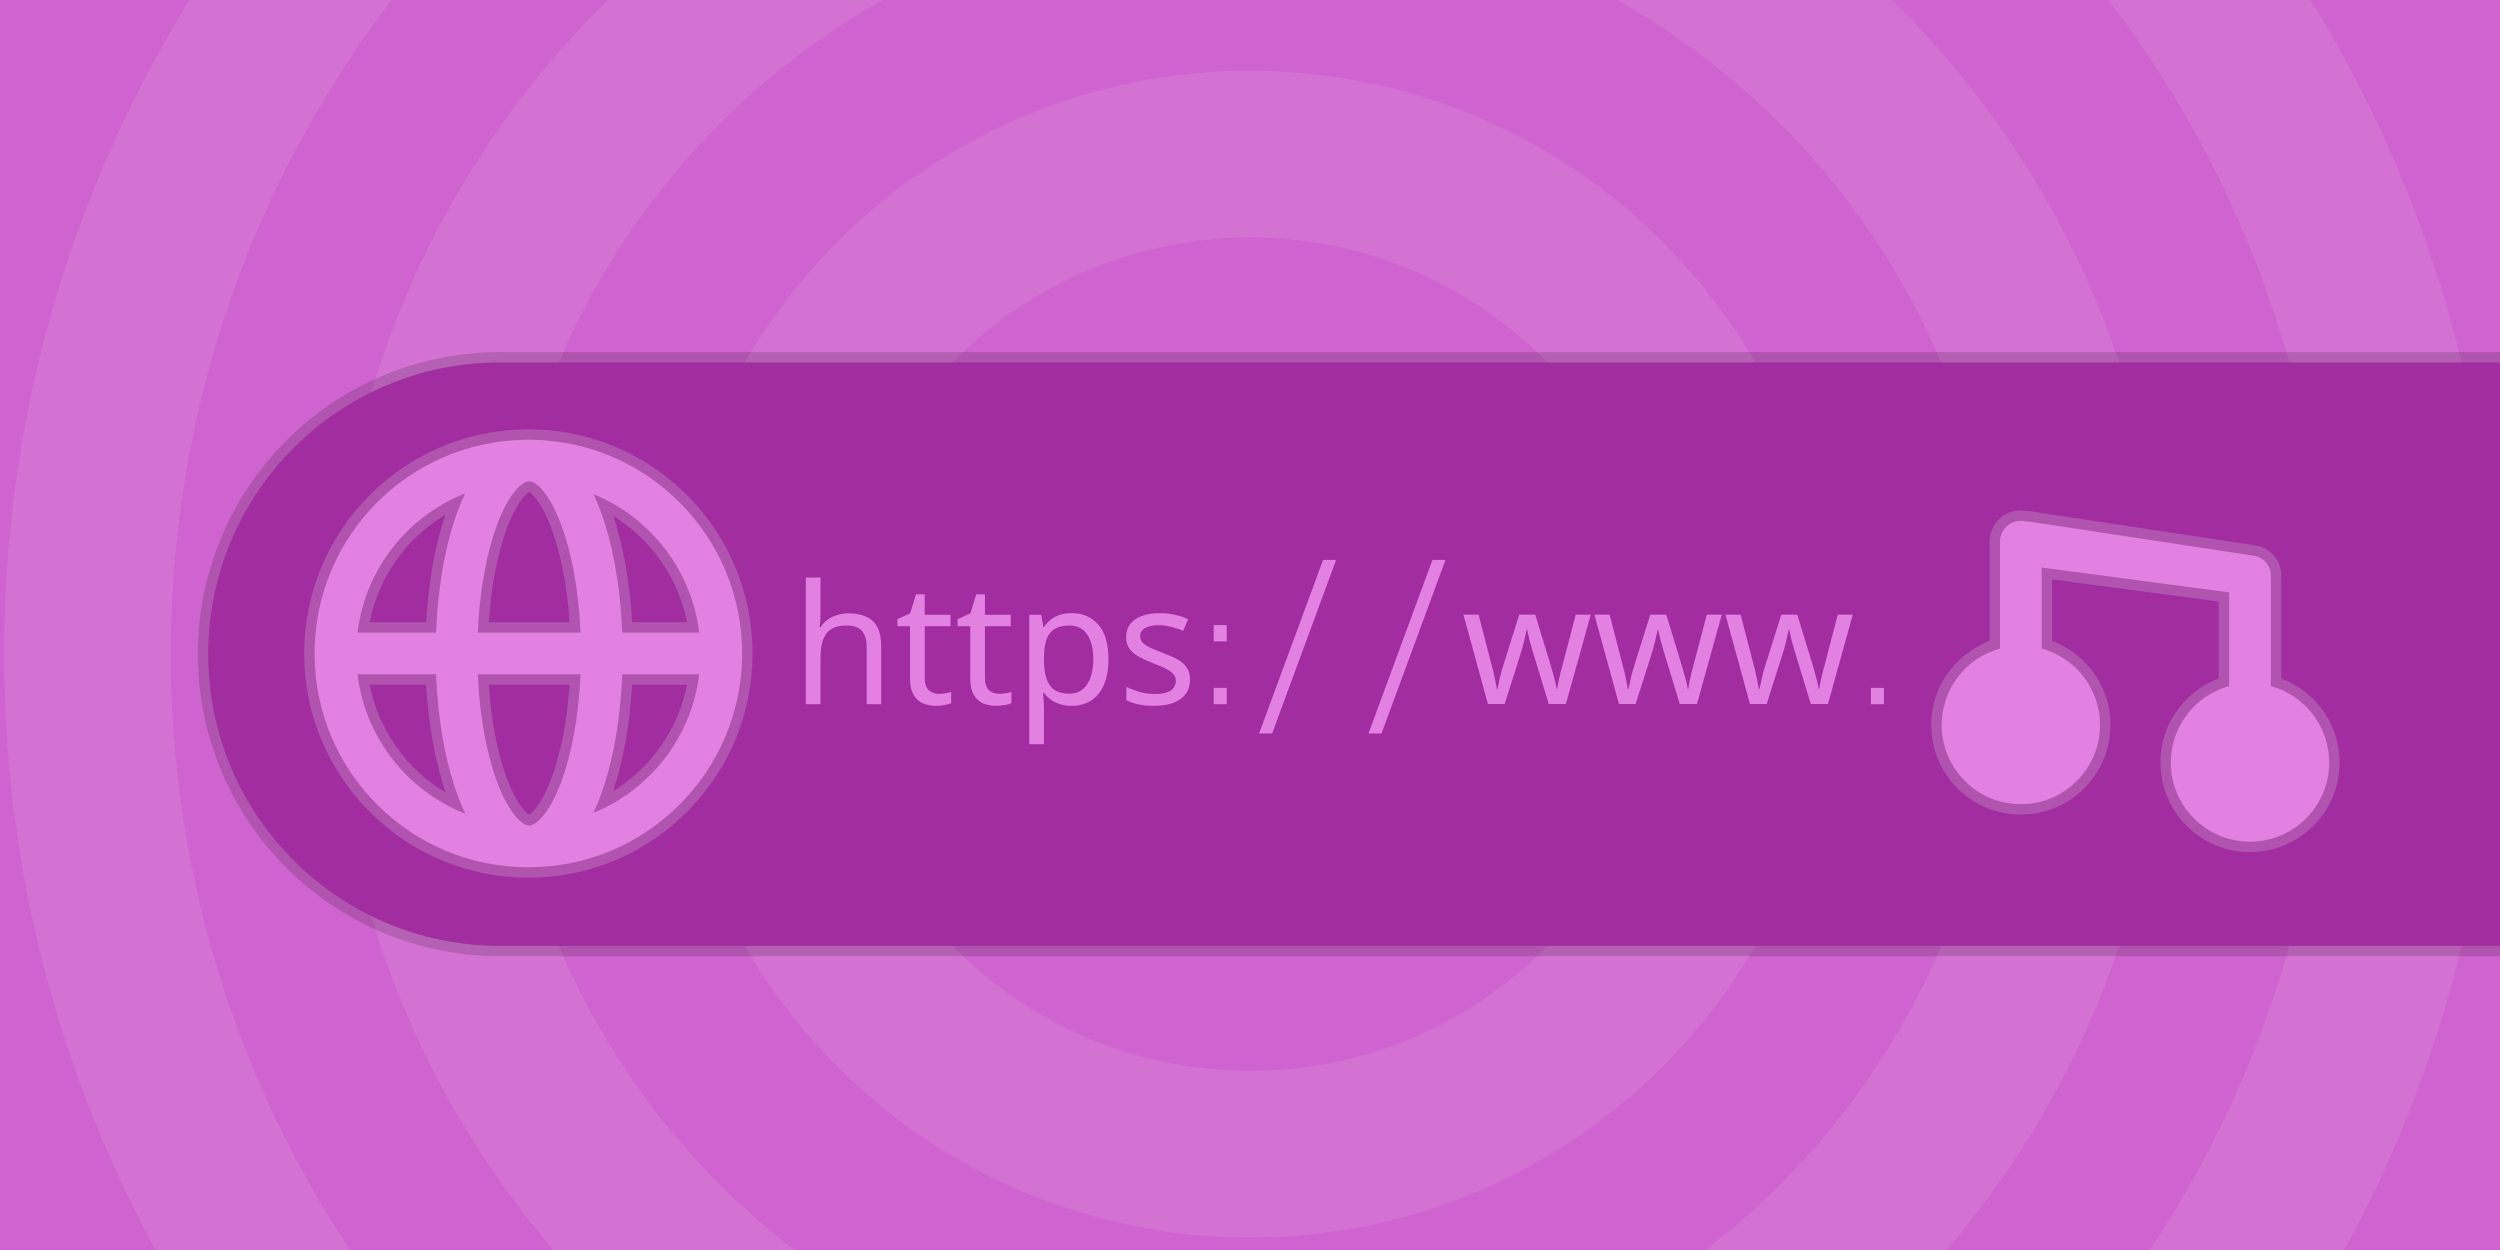
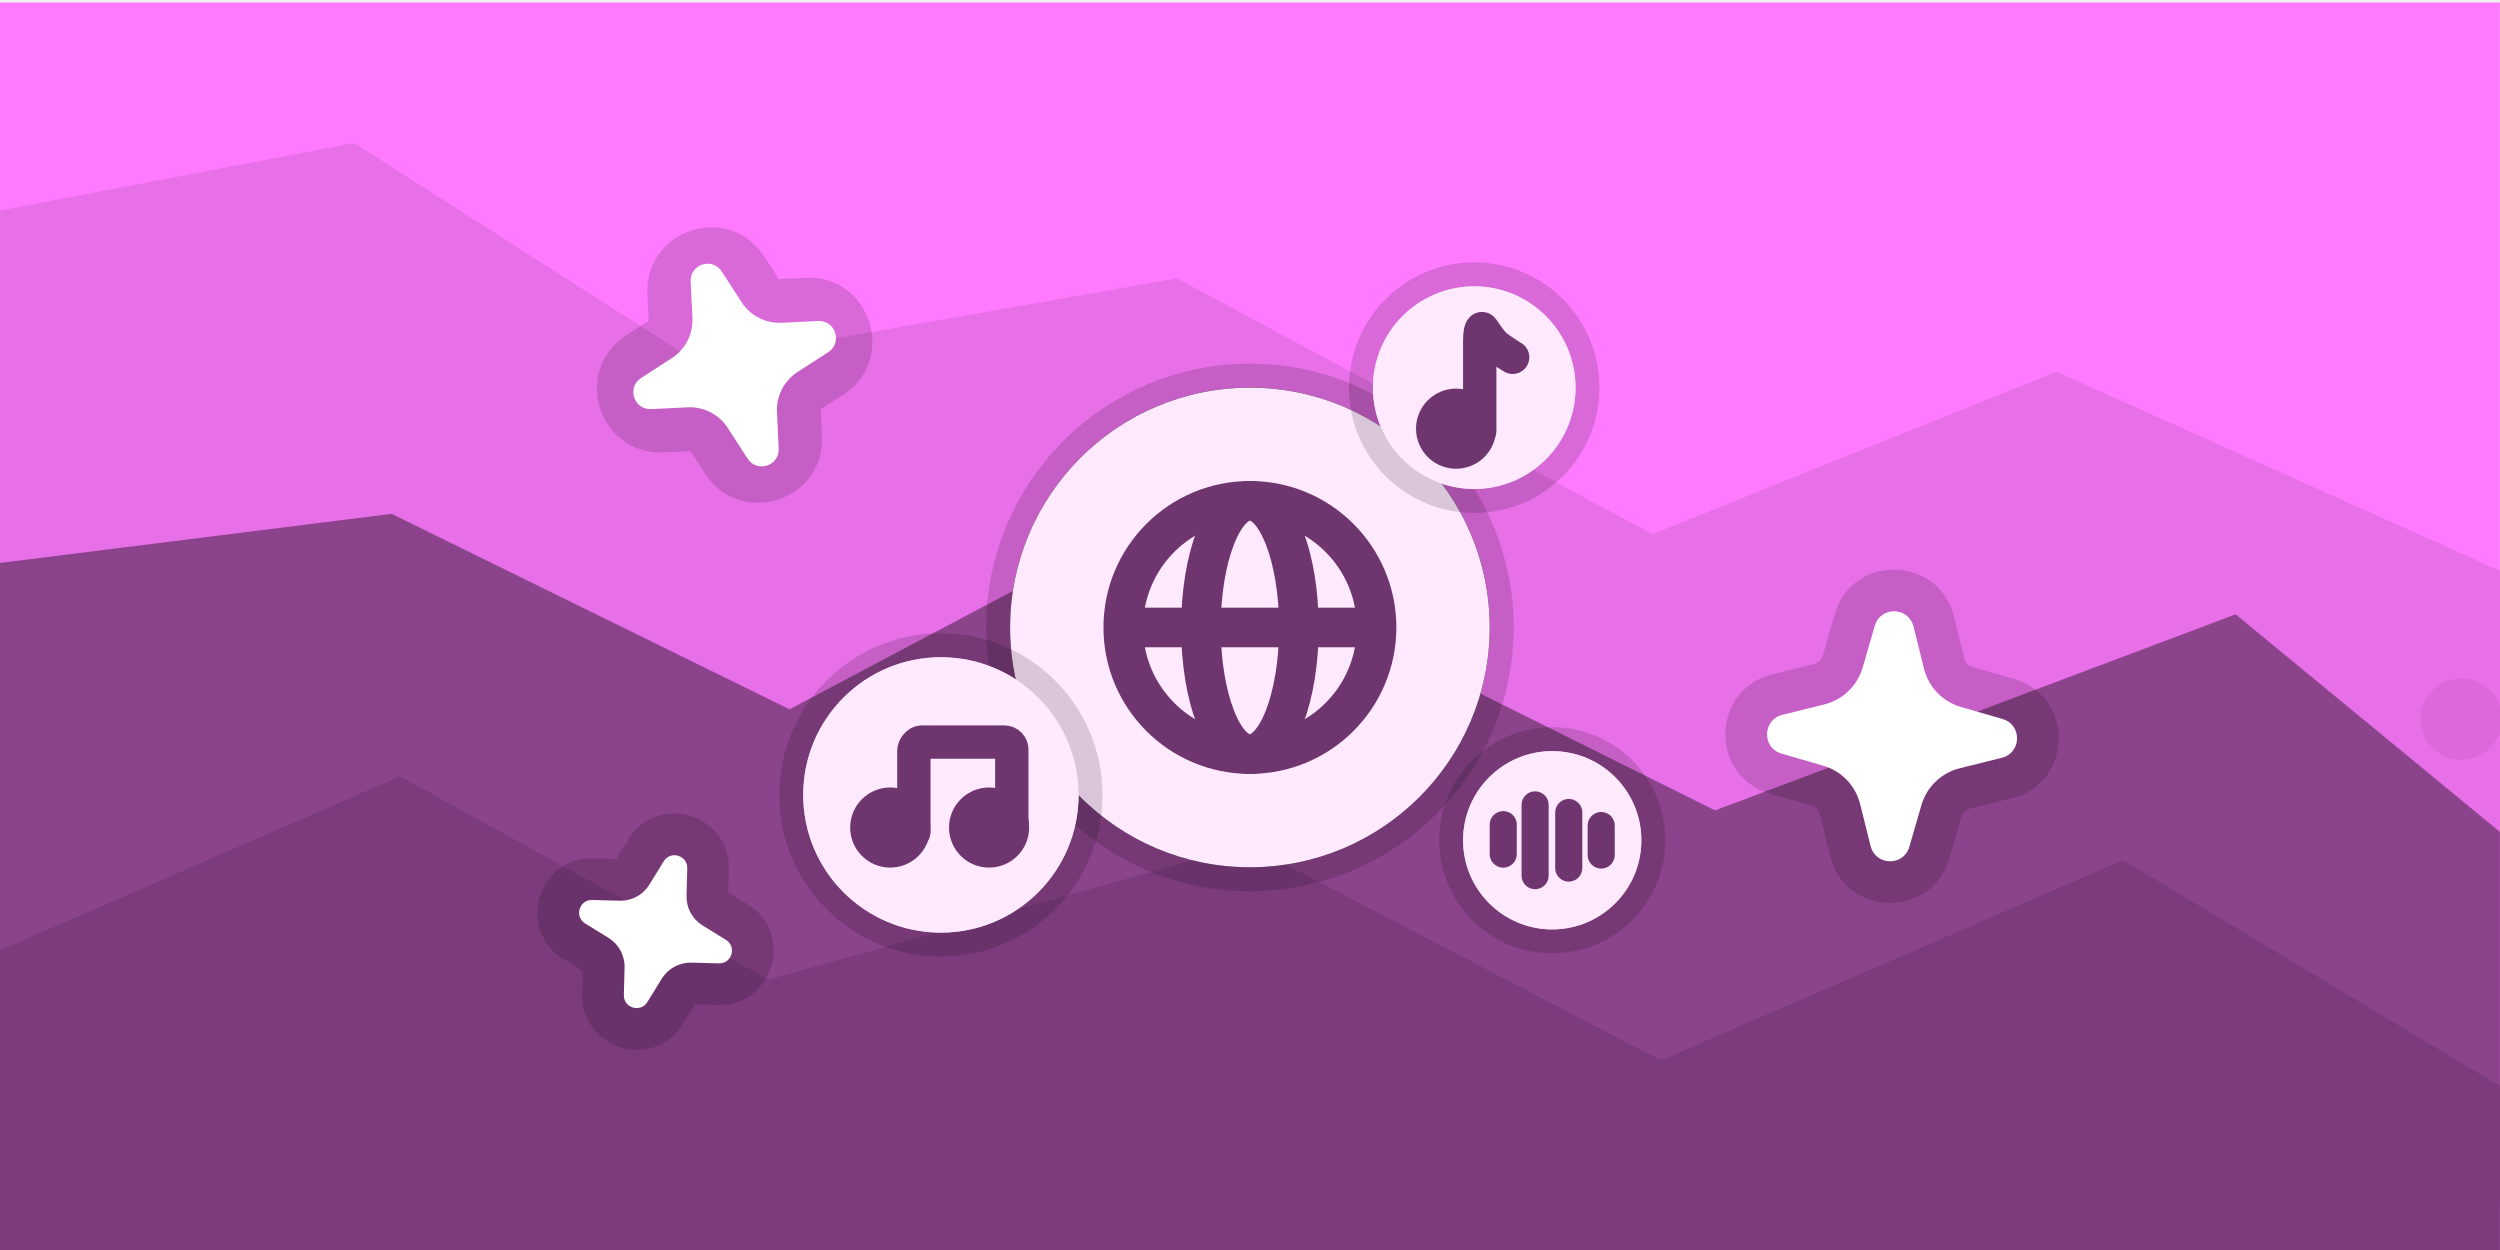
- <svg xmlns="http://www.w3.org/2000/svg" width="600" height="300" viewBox="0 0 600 300" fill="none">
-   <g clip-path="url(#clip0_68_17)">
-     <rect width="600" height="300" fill="white" />
-     <rect width="600" height="300" fill="#CF63CF" />
-     <path d="M300 357C410.457 357 500 267.457 500 157C500 46.543 410.457 -43 300 -43C189.543 -43 100 46.543 100 157C100 267.457 189.543 357 300 357Z" stroke="white" stroke-opacity="0.1" stroke-width="40" />
-     <path d="M300 436C454.087 436 579 311.087 579 157C579 2.913 454.087 -122 300 -122C145.913 -122 21 2.913 21 157C21 311.087 145.913 436 300 436Z" stroke="white" stroke-opacity="0.1" stroke-width="40" />
-     <path d="M300 277C366.274 277 420 223.274 420 157C420 90.726 366.274 37 300 37C233.726 37 180 90.726 180 157C180 223.274 233.726 277 300 277Z" stroke="white" stroke-opacity="0.1" stroke-width="40" />
-     <path d="M50 157C50 118.34 81.34 87 120 87H600V227H120C81.34 227 50 195.66 50 157Z" fill="black" fill-opacity="0.15" stroke="black" stroke-opacity="0.15" stroke-width="5" />
-     <path d="M50 157C50 118.34 81.34 87 120 87H600V227H120C81.34 227 50 195.66 50 157Z" fill="#A12DA1" />
-     <path d="M127.49 103.009C127.741 103.017 127.989 103.035 128.234 103.056C157.29 103.813 180.611 127.603 180.611 156.842C180.611 186.558 156.522 210.647 126.806 210.647C97.09 210.647 73 186.558 73 156.842C73 127.435 96.591 103.539 125.88 103.045C126.246 103.017 126.618 103 126.996 103L127.49 103.009ZM117.304 164.327C117.894 173.308 119.51 181.13 121.685 186.905C123.076 190.601 124.553 193.072 125.811 194.485C126.377 195.122 126.775 195.411 126.995 195.54C127.215 195.412 127.614 195.123 128.182 194.485C129.44 193.072 130.915 190.601 132.307 186.905C134.481 181.13 136.098 173.308 136.688 164.327H117.304ZM88.724 164.327C90.869 175.304 97.641 184.623 106.928 190.173C104.457 182.88 102.833 173.973 102.274 164.327H88.724ZM151.718 164.327C151.167 173.846 149.577 182.644 147.161 189.883C156.202 184.301 162.779 175.115 164.888 164.327H151.718ZM106.897 123.526C97.634 129.074 90.879 138.374 88.73 149.327H102.272C102.826 139.704 104.44 130.814 106.897 123.526ZM126.995 118.07C126.775 118.199 126.377 118.489 125.811 119.126C124.553 120.539 123.076 123.01 121.685 126.706C119.506 132.491 117.888 140.329 117.301 149.327H136.691C136.104 140.328 134.485 132.491 132.307 126.706C130.915 123.01 129.44 120.539 128.182 119.126C127.614 118.488 127.215 118.198 126.995 118.07ZM147.191 123.818C149.594 131.051 151.173 139.832 151.72 149.327H164.882C162.77 138.564 156.209 129.397 147.191 123.818Z" fill="#B054B0" />
-     <path d="M126.996 105.5C127.368 105.5 127.734 105.519 128.095 105.553C155.834 106.237 178.111 128.937 178.111 156.842C178.111 185.177 155.141 208.147 126.806 208.147C98.471 208.147 75.5 185.177 75.5 156.842C75.5 128.772 98.041 105.968 126.01 105.543C126.334 105.516 126.663 105.5 126.996 105.5ZM114.666 161.827C115.101 172.108 116.85 181.162 119.345 187.787C120.798 191.647 122.409 194.424 123.943 196.147C125.481 197.875 126.524 198.111 126.996 198.111C127.469 198.111 128.511 197.875 130.049 196.147C131.583 194.425 133.193 191.647 134.646 187.787C137.141 181.162 138.892 172.108 139.327 161.827H114.666ZM85.801 161.827C87.64 177.113 97.826 189.83 111.67 195.285C111.067 194.018 110.505 192.688 109.986 191.311C107.006 183.397 105.096 173.105 104.656 161.827H85.801ZM149.336 161.827C148.896 173.105 146.985 183.397 144.005 191.311C143.512 192.62 142.979 193.884 142.41 195.094C156.015 189.538 165.992 176.94 167.811 161.827H149.336ZM111.628 118.413C97.813 123.874 87.65 136.569 85.804 151.827H104.654C105.091 140.532 107.002 130.225 109.986 122.301C110.493 120.954 111.041 119.654 111.628 118.413ZM126.649 115.537C126.092 115.652 125.177 116.078 123.943 117.464C122.409 119.187 120.798 121.964 119.345 125.824C116.846 132.459 115.096 141.529 114.664 151.827H139.329C138.897 141.529 137.145 132.459 134.646 125.824C133.193 121.964 131.583 119.187 130.049 117.464C128.83 116.095 127.923 115.663 127.363 115.542C127.178 115.54 126.992 115.536 126.806 115.536C126.754 115.536 126.701 115.537 126.649 115.537ZM142.452 118.605C143.005 119.788 143.524 121.024 144.005 122.301C146.989 130.225 148.901 140.532 149.338 151.827H167.808C165.982 136.743 156.027 124.166 142.452 118.605Z" fill="#E381E3" />
-     <path d="M196.92 147.52C196.92 148.027 196.893 148.547 196.84 149.08C196.813 149.613 196.773 150.093 196.72 150.52H196.96C197.413 149.773 197.987 149.16 198.68 148.68C199.373 148.2 200.147 147.84 201 147.6C201.853 147.333 202.733 147.2 203.64 147.2C205.373 147.2 206.813 147.48 207.96 148.04C209.133 148.573 210.013 149.413 210.6 150.56C211.187 151.707 211.48 153.2 211.48 155.04V169H208V155.28C208 153.547 207.613 152.253 206.84 151.4C206.067 150.547 204.853 150.12 203.2 150.12C201.6 150.12 200.347 150.427 199.44 151.04C198.533 151.627 197.88 152.507 197.48 153.68C197.107 154.827 196.92 156.24 196.92 157.92V169H193.4V138.6H196.92V147.52ZM225.287 166.52C225.82 166.52 226.367 166.48 226.927 166.4C227.487 166.293 227.94 166.187 228.287 166.08V168.76C227.913 168.947 227.38 169.093 226.687 169.2C225.993 169.333 225.327 169.4 224.687 169.4C223.567 169.4 222.527 169.213 221.567 168.84C220.633 168.44 219.873 167.76 219.287 166.8C218.7 165.84 218.407 164.493 218.407 162.76V150.28H215.367V148.6L218.447 147.2L219.847 142.64H221.927V147.56H228.127V150.28H221.927V162.68C221.927 163.987 222.233 164.96 222.847 165.6C223.487 166.213 224.3 166.52 225.287 166.52ZM239.74 166.52C240.273 166.52 240.82 166.48 241.38 166.4C241.94 166.293 242.393 166.187 242.74 166.08V168.76C242.366 168.947 241.833 169.093 241.14 169.2C240.446 169.333 239.78 169.4 239.14 169.4C238.02 169.4 236.98 169.213 236.02 168.84C235.086 168.44 234.326 167.76 233.74 166.8C233.153 165.84 232.86 164.493 232.86 162.76V150.28H229.82V148.6L232.9 147.2L234.3 142.64H236.38V147.56H242.58V150.28H236.38V162.68C236.38 163.987 236.686 164.96 237.3 165.6C237.94 166.213 238.753 166.52 239.74 166.52ZM257.233 147.16C259.873 147.16 261.993 148.08 263.593 149.92C265.219 151.76 266.033 154.533 266.033 158.24C266.033 160.667 265.659 162.72 264.913 164.4C264.193 166.053 263.166 167.307 261.833 168.16C260.526 168.987 258.979 169.4 257.193 169.4C256.099 169.4 255.126 169.253 254.273 168.96C253.419 168.667 252.686 168.293 252.073 167.84C251.486 167.36 250.979 166.84 250.553 166.28H250.313C250.366 166.733 250.419 167.307 250.473 168C250.526 168.693 250.553 169.293 250.553 169.8V178.6H247.033V147.56H249.913L250.393 150.48H250.553C250.979 149.867 251.486 149.307 252.073 148.8C252.686 148.293 253.406 147.893 254.233 147.6C255.086 147.307 256.086 147.16 257.233 147.16ZM256.593 150.12C255.153 150.12 253.993 150.4 253.113 150.96C252.233 151.493 251.593 152.307 251.193 153.4C250.793 154.493 250.579 155.88 250.553 157.56V158.24C250.553 160 250.739 161.493 251.113 162.72C251.486 163.947 252.113 164.88 252.993 165.52C253.899 166.16 255.126 166.48 256.673 166.48C257.979 166.48 259.046 166.12 259.873 165.4C260.726 164.68 261.353 163.707 261.753 162.48C262.179 161.227 262.393 159.8 262.393 158.2C262.393 155.747 261.913 153.787 260.953 152.32C260.019 150.853 258.566 150.12 256.593 150.12ZM285.602 163.08C285.602 164.467 285.256 165.627 284.562 166.56C283.869 167.493 282.882 168.2 281.602 168.68C280.322 169.16 278.802 169.4 277.042 169.4C275.549 169.4 274.256 169.28 273.162 169.04C272.096 168.8 271.149 168.467 270.322 168.04V164.84C271.176 165.267 272.202 165.667 273.402 166.04C274.629 166.387 275.869 166.56 277.122 166.56C278.909 166.56 280.202 166.28 281.002 165.72C281.802 165.133 282.202 164.36 282.202 163.4C282.202 162.867 282.056 162.387 281.762 161.96C281.469 161.533 280.936 161.107 280.162 160.68C279.416 160.253 278.336 159.773 276.922 159.24C275.536 158.707 274.349 158.173 273.362 157.64C272.376 157.107 271.616 156.467 271.082 155.72C270.549 154.973 270.282 154.013 270.282 152.84C270.282 151.027 271.016 149.627 272.482 148.64C273.976 147.653 275.922 147.16 278.322 147.16C279.629 147.16 280.842 147.293 281.962 147.56C283.109 147.8 284.176 148.147 285.162 148.6L283.962 151.4C283.376 151.133 282.749 150.907 282.082 150.72C281.442 150.507 280.789 150.347 280.122 150.24C279.456 150.107 278.776 150.04 278.082 150.04C276.642 150.04 275.536 150.28 274.762 150.76C274.016 151.213 273.642 151.84 273.642 152.64C273.642 153.227 273.816 153.733 274.162 154.16C274.509 154.56 275.082 154.96 275.882 155.36C276.709 155.733 277.802 156.187 279.162 156.72C280.522 157.227 281.682 157.747 282.642 158.28C283.602 158.813 284.336 159.467 284.842 160.24C285.349 160.987 285.602 161.933 285.602 163.08ZM291.289 153.922V150.016H294.414V153.922H291.289ZM291.289 169V165.094H294.414V169H291.289ZM302.188 176.031L317.539 134.391H320.664L305.312 176.031H302.188ZM328.438 176.031L343.789 134.391H346.914L331.562 176.031H328.438ZM368.021 156.88C367.861 156.32 367.701 155.773 367.541 155.24C367.381 154.68 367.235 154.16 367.101 153.68C366.995 153.173 366.888 152.707 366.781 152.28C366.675 151.853 366.595 151.493 366.541 151.2H366.381C366.328 151.493 366.248 151.853 366.141 152.28C366.061 152.707 365.955 153.173 365.821 153.68C365.715 154.187 365.581 154.72 365.421 155.28C365.288 155.813 365.128 156.36 364.941 156.92L361.101 168.96H357.101L351.221 147.52H354.861L357.821 158.96C358.035 159.733 358.235 160.52 358.421 161.32C358.608 162.093 358.768 162.84 358.901 163.56C359.061 164.253 359.168 164.853 359.221 165.36H359.381C359.461 165.04 359.555 164.64 359.661 164.16C359.768 163.68 359.875 163.173 359.981 162.64C360.115 162.107 360.248 161.573 360.381 161.04C360.541 160.507 360.688 160.027 360.821 159.6L364.621 147.52H368.461L372.141 159.6C372.328 160.213 372.515 160.867 372.701 161.56C372.915 162.253 373.101 162.933 373.261 163.6C373.421 164.24 373.528 164.813 373.581 165.32H373.741C373.795 164.867 373.888 164.307 374.021 163.64C374.181 162.947 374.355 162.2 374.541 161.4C374.755 160.573 374.968 159.76 375.181 158.96L378.181 147.52H381.781L375.821 168.96H371.701L368.021 156.88ZM399.467 156.88C399.307 156.32 399.147 155.773 398.987 155.24C398.827 154.68 398.68 154.16 398.547 153.68C398.44 153.173 398.333 152.707 398.227 152.28C398.12 151.853 398.04 151.493 397.987 151.2H397.827C397.773 151.493 397.693 151.853 397.587 152.28C397.507 152.707 397.4 153.173 397.267 153.68C397.16 154.187 397.027 154.72 396.867 155.28C396.733 155.813 396.573 156.36 396.387 156.92L392.547 168.96H388.547L382.667 147.52H386.307L389.267 158.96C389.48 159.733 389.68 160.52 389.867 161.32C390.053 162.093 390.213 162.84 390.347 163.56C390.507 164.253 390.613 164.853 390.667 165.36H390.827C390.907 165.04 391 164.64 391.107 164.16C391.213 163.68 391.32 163.173 391.427 162.64C391.56 162.107 391.693 161.573 391.827 161.04C391.987 160.507 392.133 160.027 392.267 159.6L396.067 147.52H399.907L403.587 159.6C403.773 160.213 403.96 160.867 404.147 161.56C404.36 162.253 404.547 162.933 404.707 163.6C404.867 164.24 404.973 164.813 405.027 165.32H405.187C405.24 164.867 405.333 164.307 405.467 163.64C405.627 162.947 405.8 162.2 405.987 161.4C406.2 160.573 406.413 159.76 406.627 158.96L409.627 147.52H413.227L407.267 168.96H403.147L399.467 156.88ZM430.912 156.88C430.752 156.32 430.592 155.773 430.432 155.24C430.272 154.68 430.125 154.16 429.992 153.68C429.885 153.173 429.779 152.707 429.672 152.28C429.565 151.853 429.485 151.493 429.432 151.2H429.272C429.219 151.493 429.139 151.853 429.032 152.28C428.952 152.707 428.845 153.173 428.712 153.68C428.605 154.187 428.472 154.72 428.312 155.28C428.179 155.813 428.019 156.36 427.832 156.92L423.992 168.96H419.992L414.112 147.52H417.752L420.712 158.96C420.925 159.733 421.125 160.52 421.312 161.32C421.499 162.093 421.659 162.84 421.792 163.56C421.952 164.253 422.059 164.853 422.112 165.36H422.272C422.352 165.04 422.445 164.64 422.552 164.16C422.659 163.68 422.765 163.173 422.872 162.64C423.005 162.107 423.139 161.573 423.272 161.04C423.432 160.507 423.579 160.027 423.712 159.6L427.512 147.52H431.352L435.032 159.6C435.219 160.213 435.405 160.867 435.592 161.56C435.805 162.253 435.992 162.933 436.152 163.6C436.312 164.24 436.419 164.813 436.472 165.32H436.632C436.685 164.867 436.779 164.307 436.912 163.64C437.072 162.947 437.245 162.2 437.432 161.4C437.645 160.573 437.859 159.76 438.072 158.96L441.072 147.52H444.672L438.712 168.96H434.592L430.912 156.88ZM449.023 169V165.094H452.148V169H449.023Z" fill="#E381E3" />
-     <path d="M485 125C485.396 125 485.782 125.047 486.151 125.134C486.443 125.126 486.739 125.144 487.037 125.189L540.966 133.387C543.286 133.739 545 135.734 545 138.08C545 138.231 544.99 138.38 544.977 138.527C544.991 138.683 545 138.841 545 139V164.666C553.067 166.861 559 174.237 559 183C559 193.493 550.493 202 540 202C529.507 202 521 193.493 521 183C521 174.237 526.933 166.861 535 164.666V142.173L490 136.203V155.666C498.067 157.861 504 165.237 504 174C504 184.493 495.493 193 485 193C474.507 193 466 184.493 466 174C466 165.237 471.933 157.861 480 155.666V130C480 127.239 482.239 125 485 125Z" fill="#B054B0" />
-     <path d="M486.151 125.134L485.578 127.567L485.893 127.641L486.217 127.633L486.151 125.134ZM487.037 125.189L487.413 122.718L487.413 122.718L487.037 125.189ZM540.966 133.387L541.342 130.915L541.342 130.915L540.966 133.387ZM545 138.08H547.5V138.08L545 138.08ZM544.977 138.527L542.487 138.296L542.466 138.528L542.487 138.761L544.977 138.527ZM545 164.666H542.5V166.577L544.344 167.078L545 164.666ZM559 183L561.5 183V183H559ZM521 183H518.5V183L521 183ZM535 164.666L535.656 167.078L537.5 166.577V164.666H535ZM535 142.173H537.5V139.983L535.329 139.695L535 142.173ZM490 136.203L490.329 133.725L487.5 133.35V136.203H490ZM490 155.666H487.5V157.577L489.344 158.078L490 155.666ZM504 174L506.5 174V174H504ZM466 174H463.5V174L466 174ZM480 155.666L480.656 158.078L482.5 157.577V155.666H480ZM485 125V127.5C485.199 127.5 485.392 127.523 485.578 127.567L486.151 125.134L486.725 122.7C486.171 122.57 485.593 122.5 485 122.5V125ZM486.151 125.134L486.217 127.633C486.361 127.629 486.51 127.638 486.662 127.661L487.037 125.189L487.413 122.718C486.969 122.65 486.525 122.623 486.086 122.635L486.151 125.134ZM487.037 125.189L486.661 127.661L540.59 135.858L540.966 133.387L541.342 130.915L487.413 122.718L487.037 125.189ZM540.966 133.387L540.59 135.858C541.688 136.025 542.5 136.969 542.5 138.08L545 138.08L547.5 138.08C547.5 134.498 544.883 131.454 541.342 130.915L540.966 133.387ZM545 138.08H542.5C542.5 138.126 542.497 138.192 542.487 138.296L544.977 138.527L547.466 138.759C547.483 138.569 547.5 138.336 547.5 138.08H545ZM544.977 138.527L542.487 138.761C542.496 138.854 542.5 138.933 542.5 139H545H547.5C547.5 138.749 547.486 138.512 547.466 138.294L544.977 138.527ZM545 139H542.5V164.666H545H547.5V139H545ZM545 164.666L544.344 167.078C551.351 168.985 556.5 175.394 556.5 183H559H561.5C561.5 173.08 554.784 164.737 545.656 162.254L545 164.666ZM559 183L556.5 183C556.5 192.113 549.113 199.5 540 199.5V202V204.5C551.874 204.5 561.5 194.874 561.5 183L559 183ZM540 202V199.5C530.887 199.5 523.5 192.113 523.5 183L521 183L518.5 183C518.5 194.874 528.126 204.5 540 204.5V202ZM521 183H523.5C523.5 175.394 528.649 168.985 535.656 167.078L535 164.666L534.344 162.254C525.216 164.737 518.5 173.08 518.5 183H521ZM535 164.666H537.5V142.173H535H532.5V164.666H535ZM535 142.173L535.329 139.695L490.329 133.725L490 136.203L489.671 138.681L534.671 144.651L535 142.173ZM490 136.203H487.5V155.666H490H492.5V136.203H490ZM490 155.666L489.344 158.078C496.351 159.985 501.5 166.394 501.5 174H504H506.5C506.5 164.08 499.784 155.737 490.656 153.254L490 155.666ZM504 174L501.5 174C501.5 183.113 494.113 190.5 485 190.5V193V195.5C496.874 195.5 506.5 185.874 506.5 174L504 174ZM485 193V190.5C475.887 190.5 468.5 183.113 468.5 174L466 174L463.5 174C463.5 185.874 473.126 195.5 485 195.5V193ZM466 174H468.5C468.5 166.394 473.649 159.985 480.656 158.078L480 155.666L479.344 153.254C470.216 155.737 463.5 164.08 463.5 174H466ZM480 155.666H482.5V130H480H477.5V155.666H480ZM480 130H482.5C482.5 128.619 483.619 127.5 485 127.5V125V122.5C480.858 122.5 477.5 125.858 477.5 130H480Z" fill="#B054B0" />
-     <path d="M485 125C485.396 125 485.782 125.047 486.151 125.134C486.443 125.126 486.739 125.144 487.037 125.189L540.966 133.387C543.286 133.739 545 135.734 545 138.08C545 138.231 544.99 138.38 544.977 138.527C544.991 138.683 545 138.841 545 139V164.666C553.067 166.861 559 174.237 559 183C559 193.493 550.493 202 540 202C529.507 202 521 193.493 521 183C521 174.237 526.933 166.861 535 164.666V142.173L490 136.203V155.666C498.067 157.861 504 165.237 504 174C504 184.493 495.493 193 485 193C474.507 193 466 184.493 466 174C466 165.237 471.933 157.861 480 155.666V130C480 127.239 482.239 125 485 125Z" fill="#E381E3" />
-   </g>
+ <svg xmlns="http://www.w3.org/2000/svg" version="1.1" width="600" height="300" viewBox="0,0,600,300">
  <defs>
-     <clipPath id="clip0_68_17">
-       <rect width="600" height="300" fill="white" />
+     <clipPath id="clip-1">
+       <path d="M-59.979,329.411v-300h600v300z" fill="none" fill-rule="nonzero" stroke="none" stroke-width="1" stroke-linecap="butt" />
    </clipPath>
  </defs>
+   <g transform="translate(59.97855,-29.41051)">
+     <g clip-path="url(#clip-1)" stroke-miterlimit="10">
+       <path d="M-60,330v-300h600v300z" fill="#ff7aff" fill-rule="nonzero" stroke="none" stroke-width="1" stroke-linecap="butt" />
+       <path d="M-60,328v-248.043l85.008,-16.223l82.496,52.719l114.984,-20.234l114.141,61.398l96.934,-38.996l106.438,47.773v161.605zM540,328" fill="#e76fe7" fill-rule="nonzero" stroke="none" stroke-width="1" stroke-linecap="butt" />
+       <path d="M-60,319v-154.48l94.008,-11.785l95.496,46.91l83.984,-44.5l138.141,68.766l124.934,-47.062l63.438,52.223v89.93zM540,319" fill="#8b438b" fill-rule="nonzero" stroke="none" stroke-width="1" stroke-linecap="butt" />
+       <path d="M-60,330v-72.48l96.008,-41.785l88.551,48.777l114.93,-32.367l99.141,51.766l110.934,-48.062l90.438,54.223v39.93zM540,330" fill="#7c3b7c" fill-rule="nonzero" stroke="none" stroke-width="1" stroke-linecap="butt" />
+       <path d="M423.429,192.376c14.532,4.219 14.133,24.935 -0.538,28.603l-10.109,2.514c-0.973,0.242 -1.744,0.984 -2.022,1.947l-2.89,9.986l-0.002,0.011c-4.213,14.501 -24.939,14.166 -28.599,-0.551c0,-0.001 0,-0.001 0,-0.002l-2.516,-10.088c-0.243,-0.973 -0.984,-1.744 -1.948,-2.022v0l-9.996,-2.892c-14.533,-4.218 -14.135,-24.935 0.539,-28.602l10.099,-2.513c0.001,0 0.001,0 0.002,0c0.972,-0.243 1.742,-0.985 2.02,-1.948l2.896,-9.989c0,-0.001 0.001,-0.002 0.001,-0.004c4.212,-14.577 24.938,-14.114 28.598,0.528l2.514,10.108c0.242,0.972 0.983,1.742 1.946,2.02zM410.373,213.788l10.092,-2.51c4.77,-1.193 4.898,-7.927 0.176,-9.297l-9.99,-2.89c-4.393,-1.268 -7.777,-4.783 -8.878,-9.221l-2.51,-10.09c-1.193,-4.771 -7.927,-4.899 -9.29,-0.175l-2.896,9.987c-1.267,4.392 -4.778,7.776 -9.214,8.881l-10.09,2.51c-4.771,1.192 -4.899,7.926 -0.176,9.297l9.987,2.889c4.389,1.269 7.769,4.78 8.873,9.213l2.517,10.091c1.186,4.771 7.919,4.898 9.291,0.175l2.889,-9.987c1.27,-4.391 4.785,-7.772 9.22,-8.873z" fill-opacity="0.15" fill="#000000" fill-rule="evenodd" stroke="none" stroke-width="1" stroke-linecap="butt" />
+       <path d="M420.64,201.979c4.722,1.37 4.595,8.104 -0.176,9.297l-10.092,2.51c-4.436,1.1 -7.95,4.482 -9.22,8.873l-2.889,9.987c-1.372,4.723 -8.105,4.596 -9.291,-0.175l-2.517,-10.091c-1.103,-4.434 -4.484,-7.944 -8.873,-9.213l-9.987,-2.889c-4.723,-1.371 -4.596,-8.105 0.176,-9.297l10.09,-2.51c4.437,-1.104 7.947,-4.489 9.214,-8.881l2.896,-9.987c1.363,-4.723 8.097,-4.596 9.29,0.175l2.51,10.09c1.101,4.439 4.486,7.953 8.878,9.221z" fill="#ffffff" fill-rule="evenodd" stroke="none" stroke-width="1" stroke-linecap="butt" />
+       <path d="M95.399,99.996c-0.735,-15.519 19.563,-22.135 28.045,-9.006c0.002,0.002 0.003,0.004 0.004,0.006l3.493,5.397l6.433,-0.311c15.556,-0.738 22.096,19.574 9.016,28.045l-5.408,3.495l0.307,6.42c0,0.003 0,0.005 -0,0.009c0.751,15.598 -19.587,22.067 -28.039,9.022l-0.007,-0.011l-3.488,-5.397l-6.441,0.311c-15.555,0.737 -22.094,-19.573 -9.015,-28.044l0.009,-0.006l5.403,-3.493zM113.934,135.169c0,0 -0.001,-0.001 0,0zM119.062,136.716c1.98,3.056 6.727,1.53 6.55,-2.106l-0.368,-7.692c-0.033,-0.676 0.007,-1.345 0.113,-1.997c0.323,-1.958 1.252,-3.769 2.655,-5.17c0.468,-0.468 0.988,-0.891 1.558,-1.258l6.465,-4.179c3.057,-1.979 1.53,-6.727 -2.108,-6.555l-7.69,0.372c-0.675,0.033 -1.345,-0.007 -1.996,-0.114c-1.959,-0.322 -3.77,-1.253 -5.172,-2.657c-0.468,-0.468 -0.891,-0.99 -1.259,-1.559l-4.183,-6.464c-1.974,-3.058 -6.723,-1.531 -6.549,2.106l0.372,7.689c0.033,0.678 -0.006,1.348 -0.114,2.002c-0.322,1.96 -1.252,3.771 -2.657,5.173c-0.468,0.468 -0.99,0.891 -1.558,1.257l-6.467,4.18c-3.055,1.979 -1.529,6.727 2.108,6.555l7.691,-0.373c0.676,-0.033 1.346,0.006 1.998,0.113c1.958,0.321 3.77,1.25 5.173,2.654c0.468,0.468 0.891,0.988 1.259,1.557zM103.804,103.677l0.008,0.012z" fill-opacity="0.15" fill="#000000" fill-rule="evenodd" stroke="none" stroke-width="1" stroke-linecap="butt" />
+       <path d="M101.265,115.354c3.244,-2.093 5.125,-5.758 4.936,-9.615l-0.424,-8.768c-0.198,-4.147 5.217,-5.888 7.468,-2.401l4.77,7.371c2.092,3.242 5.755,5.124 9.61,4.938l8.769,-0.425c4.148,-0.196 5.889,5.218 2.403,7.475l-7.372,4.766c-3.24,2.094 -5.12,5.754 -4.933,9.607l0.419,8.771c0.202,4.147 -5.211,5.887 -7.469,2.402l-4.766,-7.372c-2.095,-3.242 -5.758,-5.121 -9.612,-4.932l-8.771,0.425c-4.147,0.196 -5.887,-5.217 -2.403,-7.475z" fill="#ffffff" fill-rule="evenodd" stroke="none" stroke-width="1" stroke-linecap="butt" />
+       <path d="M90.815,230.863c6.988,-11.303 24.507,-6.152 24.141,7.212c0.001,0.003 0.001,0.005 0,0.007l-0.147,5.496l4.689,2.892c11.331,7.005 6.121,24.497 -7.205,24.146l-5.506,-0.149l-2.888,4.678c-0.001,0.002 -0.003,0.004 -0.004,0.007c-7.016,11.367 -24.493,6.093 -24.145,-7.198l-0,-0.011l0.15,-5.495l-4.694,-2.895c-11.329,-7.005 -6.12,-24.496 7.205,-24.146l0.009,0l5.501,0.149zM86.879,264.642c-0,0 0,-0 0,0zM89.748,268.213c-0.081,3.114 4.005,4.332 5.64,1.683l3.46,-5.605c0.304,-0.492 0.656,-0.945 1.047,-1.353c1.174,-1.225 2.705,-2.053 4.374,-2.363c0.556,-0.104 1.128,-0.15 1.706,-0.134l6.583,0.179c3.113,0.082 4.332,-4.006 1.684,-5.643l-5.606,-3.457c-0.493,-0.304 -0.945,-0.655 -1.354,-1.047c-1.225,-1.174 -2.053,-2.706 -2.363,-4.375c-0.103,-0.557 -0.149,-1.129 -0.133,-1.709l0.175,-6.584c0.087,-3.112 -4.001,-4.332 -5.639,-1.682l-3.457,5.605c-0.304,0.494 -0.656,0.948 -1.048,1.357c-1.175,1.226 -2.708,2.054 -4.377,2.365c-0.557,0.103 -1.129,0.149 -1.707,0.133l-6.584,-0.179c-3.113,-0.082 -4.332,4.006 -1.684,5.643l5.606,3.457c0.493,0.304 0.947,0.656 1.355,1.047c1.227,1.174 2.055,2.705 2.366,4.374c0.104,0.557 0.15,1.128 0.134,1.707zM94.964,237.526l-0,0.012z" fill-opacity="0.15" fill="#000000" fill-rule="evenodd" stroke="none" stroke-width="1" stroke-linecap="butt" />
+       <path d="M88.732,245.585c2.895,0.081 5.614,-1.388 7.132,-3.855l3.457,-5.605c1.638,-2.649 5.726,-1.43 5.639,1.682l-0.175,6.584c-0.081,2.894 1.386,5.612 3.85,7.131l5.606,3.457c2.649,1.637 1.429,5.725 -1.684,5.643l-6.583,-0.179c-2.892,-0.078 -5.607,1.389 -7.127,3.851l-3.46,5.605c-1.634,2.65 -5.721,1.431 -5.64,-1.683l0.179,-6.583c0.078,-2.894 -1.391,-5.61 -3.856,-7.128l-5.606,-3.457c-2.649,-1.638 -1.429,-5.725 1.684,-5.643z" fill="#ffffff" fill-rule="evenodd" stroke="none" stroke-width="1" stroke-linecap="butt" />
+       <path d="M182.447,180c0,-31.785 25.767,-57.553 57.553,-57.553c31.785,0 57.553,25.767 57.553,57.553c0,31.785 -25.767,57.553 -57.553,57.553c-31.785,0 -57.553,-25.767 -57.553,-57.553z" fill="#000000" fill-rule="nonzero" stroke-opacity="0.149" stroke="#000000" stroke-width="11.5" stroke-linecap="butt" />
+       <path d="M182.447,180c0,-31.785 25.767,-57.553 57.553,-57.553c31.785,0 57.553,25.767 57.553,57.553c0,31.785 -25.767,57.553 -57.553,57.553c-31.785,0 -57.553,-25.767 -57.553,-57.553z" fill="#ffe9ff" fill-rule="nonzero" stroke-opacity="0.149" stroke="#000000" stroke-width="0" stroke-linecap="butt" />
+       <path d="M209.602,180c0,-16.788 13.609,-30.398 30.398,-30.398c16.788,0 30.398,13.609 30.398,30.398c0,16.788 -13.609,30.398 -30.398,30.398c-16.788,0 -30.398,-13.609 -30.398,-30.398z" fill="#ffe9ff" fill-rule="nonzero" stroke="#6e356e" stroke-width="9.5" stroke-linecap="butt" />
+       <path d="M228.246,180c0,-16.788 5.262,-30.398 11.754,-30.398c6.491,0 11.754,13.609 11.754,30.398c0,16.788 -5.262,30.398 -11.754,30.398c-6.491,0 -11.754,-13.609 -11.754,-30.398z" fill="#ffe9ff" fill-rule="nonzero" stroke="#6e356e" stroke-width="9.5" stroke-linecap="butt" />
+       <path d="M269.519,122.447c0,-13.43 10.888,-24.318 24.318,-24.318c13.43,0 24.318,10.888 24.318,24.318c0,13.43 -10.888,24.318 -24.318,24.318c-13.43,0 -24.318,-10.888 -24.318,-24.318z" fill="#ffe9ff" fill-rule="nonzero" stroke-opacity="0.149" stroke="#000000" stroke-width="11.5" stroke-linecap="butt" />
+       <path d="M269.519,122.447c0,-13.43 10.888,-24.318 24.318,-24.318c13.43,0 24.318,10.888 24.318,24.318c0,13.43 -10.888,24.318 -24.318,24.318c-13.43,0 -24.318,-10.888 -24.318,-24.318z" fill="#ffe9ff" fill-rule="nonzero" stroke-opacity="0.149" stroke="#000000" stroke-width="0" stroke-linecap="butt" />
+       <path d="M266.142,180h-52.284" fill="none" fill-rule="nonzero" stroke="#6e356e" stroke-width="9.5" stroke-linecap="round" />
+       <path d="M284.616,132.295c0,-2.686 2.178,-4.864 4.864,-4.864c2.686,0 4.864,2.178 4.864,4.864c0,2.686 -2.178,4.864 -4.864,4.864c-2.686,0 -4.864,-2.178 -4.864,-4.864z" fill="#6e356e" fill-rule="nonzero" stroke="#6e356e" stroke-width="9.5" stroke-linecap="butt" />
+       <path d="M295.154,132.79c0,0 0,-17.223 0,-21.545c0,-1.859 0.298,-3.499 0.743,-2.816c0.721,1.105 1.828,2.716 2.684,3.572c1.231,1.231 4.476,3.158 4.476,3.158" fill="none" fill-rule="nonzero" stroke="#6e356e" stroke-width="8" stroke-linecap="round" />
+       <path d="M132.791,220.194c0,-18.25 14.794,-33.044 33.044,-33.044c18.25,0 33.044,14.794 33.044,33.044c0,18.25 -14.794,33.044 -33.044,33.044c-18.25,0 -33.044,-14.794 -33.044,-33.044z" fill="#ffe9ff" fill-rule="nonzero" stroke-opacity="0.149" stroke="#000000" stroke-width="11.5" stroke-linecap="butt" />
+       <path d="M132.791,220.194c0,-18.25 14.794,-33.044 33.044,-33.044c18.25,0 33.044,14.794 33.044,33.044c0,18.25 -14.794,33.044 -33.044,33.044c-18.25,0 -33.044,-14.794 -33.044,-33.044z" fill="#ffe9ff" fill-rule="nonzero" stroke-opacity="0.149" stroke="#000000" stroke-width="0" stroke-linecap="butt" />
+       <path d="M148.812,228.019c0,-2.686 2.178,-4.864 4.864,-4.864c2.686,0 4.864,2.178 4.864,4.864c0,2.686 -2.178,4.864 -4.864,4.864c-2.686,0 -4.864,-2.178 -4.864,-4.864z" fill="#6e356e" fill-rule="nonzero" stroke="#6e356e" stroke-width="9.5" stroke-linecap="butt" />
+       <path d="M172.535,228.019c0,-2.686 2.178,-4.864 4.864,-4.864c2.686,0 4.864,2.178 4.864,4.864c0,2.686 -2.178,4.864 -4.864,4.864c-2.686,0 -4.864,-2.178 -4.864,-4.864z" fill="#6e356e" fill-rule="nonzero" stroke="#6e356e" stroke-width="9.5" stroke-linecap="butt" />
+       <path d="M159.35,229.05c0,0 0,-13.219 0,-19.431c0,-0.907 0.916,-2.114 1.886,-2.114c2.642,0 15.009,0 19.757,0c1.158,0 1.864,0.891 1.864,1.803c0,2.87 0,17.847 0,17.847" fill="none" fill-rule="nonzero" stroke="#6e356e" stroke-width="8" stroke-linecap="round" />
+       <path d="M291.16,231.076c0,-11.815 9.578,-21.393 21.393,-21.393c11.815,0 21.393,9.578 21.393,21.393c0,11.815 -9.578,21.393 -21.393,21.393c-11.815,0 -21.393,-9.578 -21.393,-21.393z" fill="#ffe9ff" fill-rule="nonzero" stroke-opacity="0.149" stroke="#000000" stroke-width="11.5" stroke-linecap="butt" />
+       <path d="M291.16,231.076c0,-11.815 9.578,-21.393 21.393,-21.393c11.815,0 21.393,9.578 21.393,21.393c0,11.815 -9.578,21.393 -21.393,21.393c-11.815,0 -21.393,-9.578 -21.393,-21.393z" fill="#ffe9ff" fill-rule="nonzero" stroke-opacity="0.149" stroke="#000000" stroke-width="0" stroke-linecap="butt" />
+       <path d="M300.799,227.326v7.072" fill="none" fill-rule="nonzero" stroke="#6e356e" stroke-width="6.5" stroke-linecap="round" />
+       <path d="M308.444,239.568v-16.985" fill="none" fill-rule="nonzero" stroke="#6e356e" stroke-width="6.5" stroke-linecap="round" />
+       <path d="M316.522,224.406v13.341" fill="none" fill-rule="nonzero" stroke="#6e356e" stroke-width="6.5" stroke-linecap="round" />
+       <path d="M324.306,227.54v7.072" fill="none" fill-rule="nonzero" stroke="#6e356e" stroke-width="6.5" stroke-linecap="round" />
+       <path d="M-185.881,29.411c0,-5.385 4.365,-9.75 9.75,-9.75c5.385,0 9.75,4.365 9.75,9.75c0,5.385 -4.365,9.75 -9.75,9.75c-5.385,0 -9.75,-4.365 -9.75,-9.75z" fill="#000000" fill-rule="nonzero" stroke="none" stroke-width="0.5" stroke-linecap="butt" />
+       <path d="M520.979,201.972c0,-5.385 4.365,-9.75 9.75,-9.75c5.385,0 9.75,4.365 9.75,9.75c0,5.385 -4.365,9.75 -9.75,9.75c-5.385,0 -9.75,-4.365 -9.75,-9.75z" fill-opacity="0.49" fill="#cf63cf" fill-rule="nonzero" stroke="none" stroke-width="0.5" stroke-linecap="butt" />
+     </g>
+   </g>
</svg>
